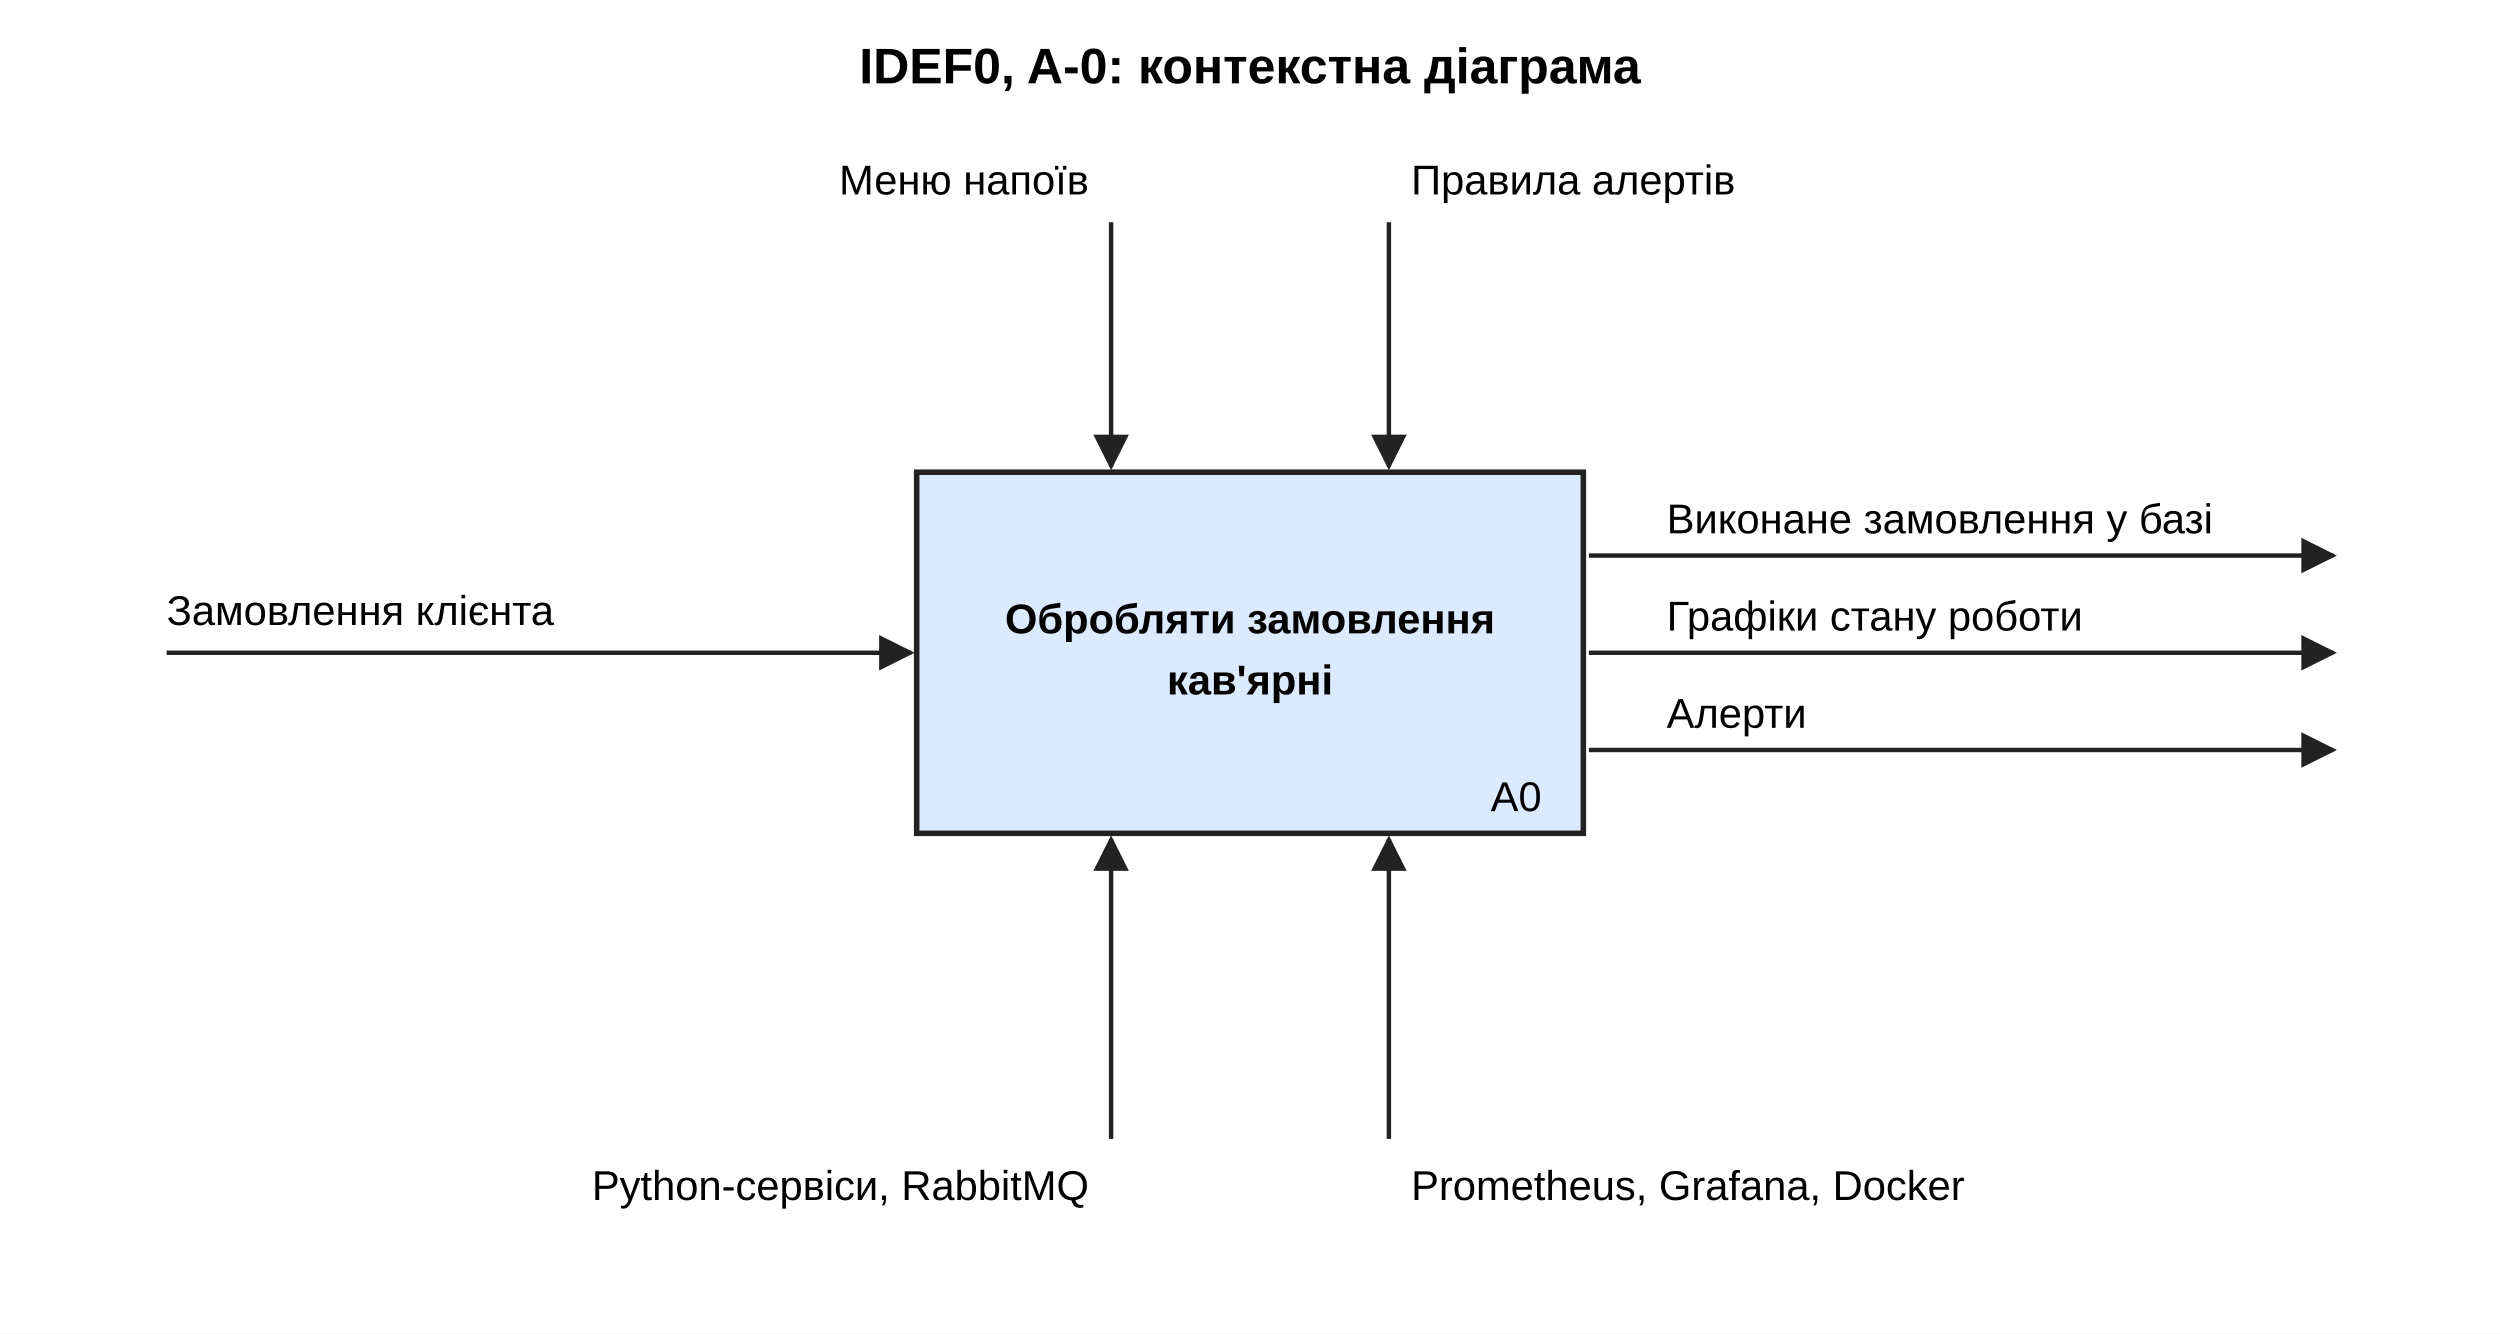
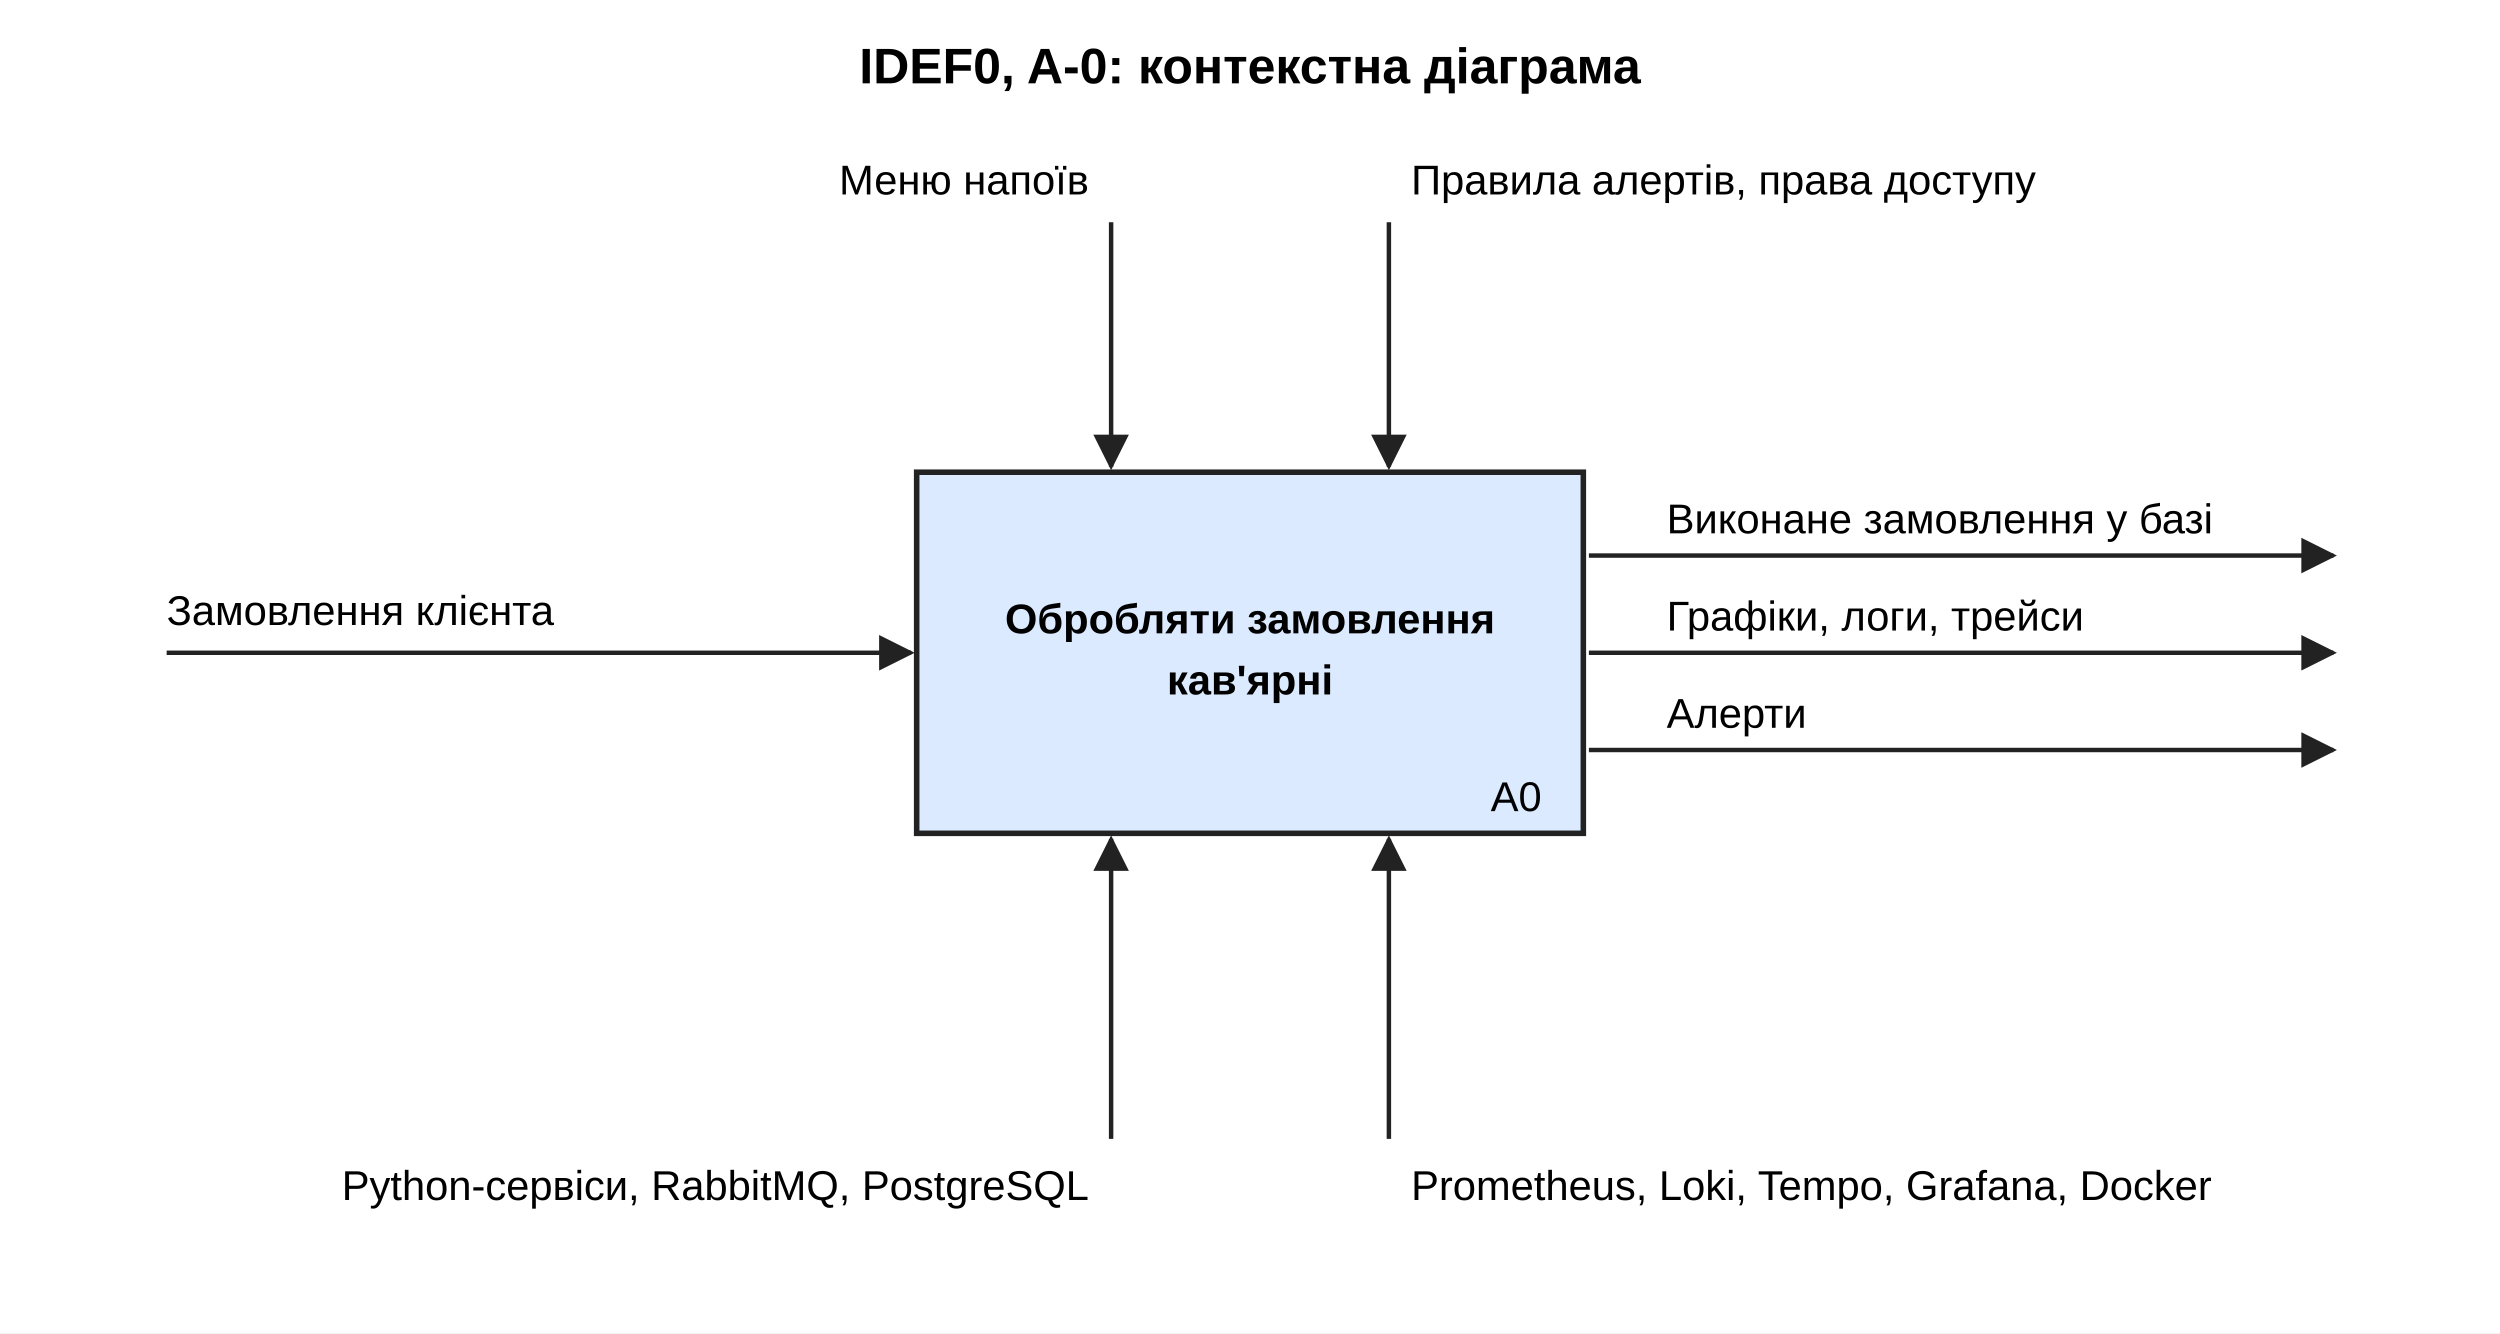
<svg xmlns="http://www.w3.org/2000/svg" viewBox="0 0 900 480" font-family="Arial, sans-serif" font-size="15">
  <defs>
    <marker id="a" viewBox="0 0 10 10" refX="9" refY="5" markerWidth="8" markerHeight="8" orient="auto">
      <path d="M0 0L10 5L0 10z" fill="#222" />
    </marker>
  </defs>
  <rect width="900" height="480" fill="#fff" />
  <text x="450" y="30" text-anchor="middle" font-size="18" font-weight="bold">IDEF0, A-0: контекстна діаграма</text>
  <rect x="330" y="170" width="240" height="130" fill="#dbeafe" stroke="#222" stroke-width="2" />
  <text x="450" y="228" text-anchor="middle" font-weight="bold">Обробляти замовлення</text>
  <text x="450" y="250" text-anchor="middle" font-weight="bold">кав'ярні</text>
  <text x="555" y="292" text-anchor="end">A0</text>
  <g stroke="#222" stroke-width="1.6" fill="none" marker-end="url(#a)">
    <path d="M60 235H328" />
    <path d="M572 200H840" />
    <path d="M572 235H840" />
    <path d="M572 270H840" />
    <path d="M400 80V168" />
    <path d="M500 80V168" />
    <path d="M400 410V302" />
    <path d="M500 410V302" />
  </g>
  <text x="60" y="225">Замовлення клієнта</text>
  <text x="600" y="192">Виконане замовлення у базі</text>
-   <text x="600" y="227">Графіки стану роботи</text>
+   <text x="600" y="227">Графіки, логи, трейси</text>
  <text x="600" y="262">Алерти</text>
  <text x="392" y="70" text-anchor="end">Меню напоїв</text>
-   <text x="508" y="70">Правила алертів</text>
-   <text x="392" y="432" text-anchor="end">Python-сервіси, RabbitMQ</text>
-   <text x="508" y="432">Prometheus, Grafana, Docker</text>
+   <text x="508" y="70">Правила алертів, права доступу</text>
+   <text x="392" y="432" text-anchor="end">Python-сервіси, RabbitMQ, PostgreSQL</text>
+   <text x="508" y="432">Prometheus, Loki, Tempo, Grafana, Docker</text>
</svg>
